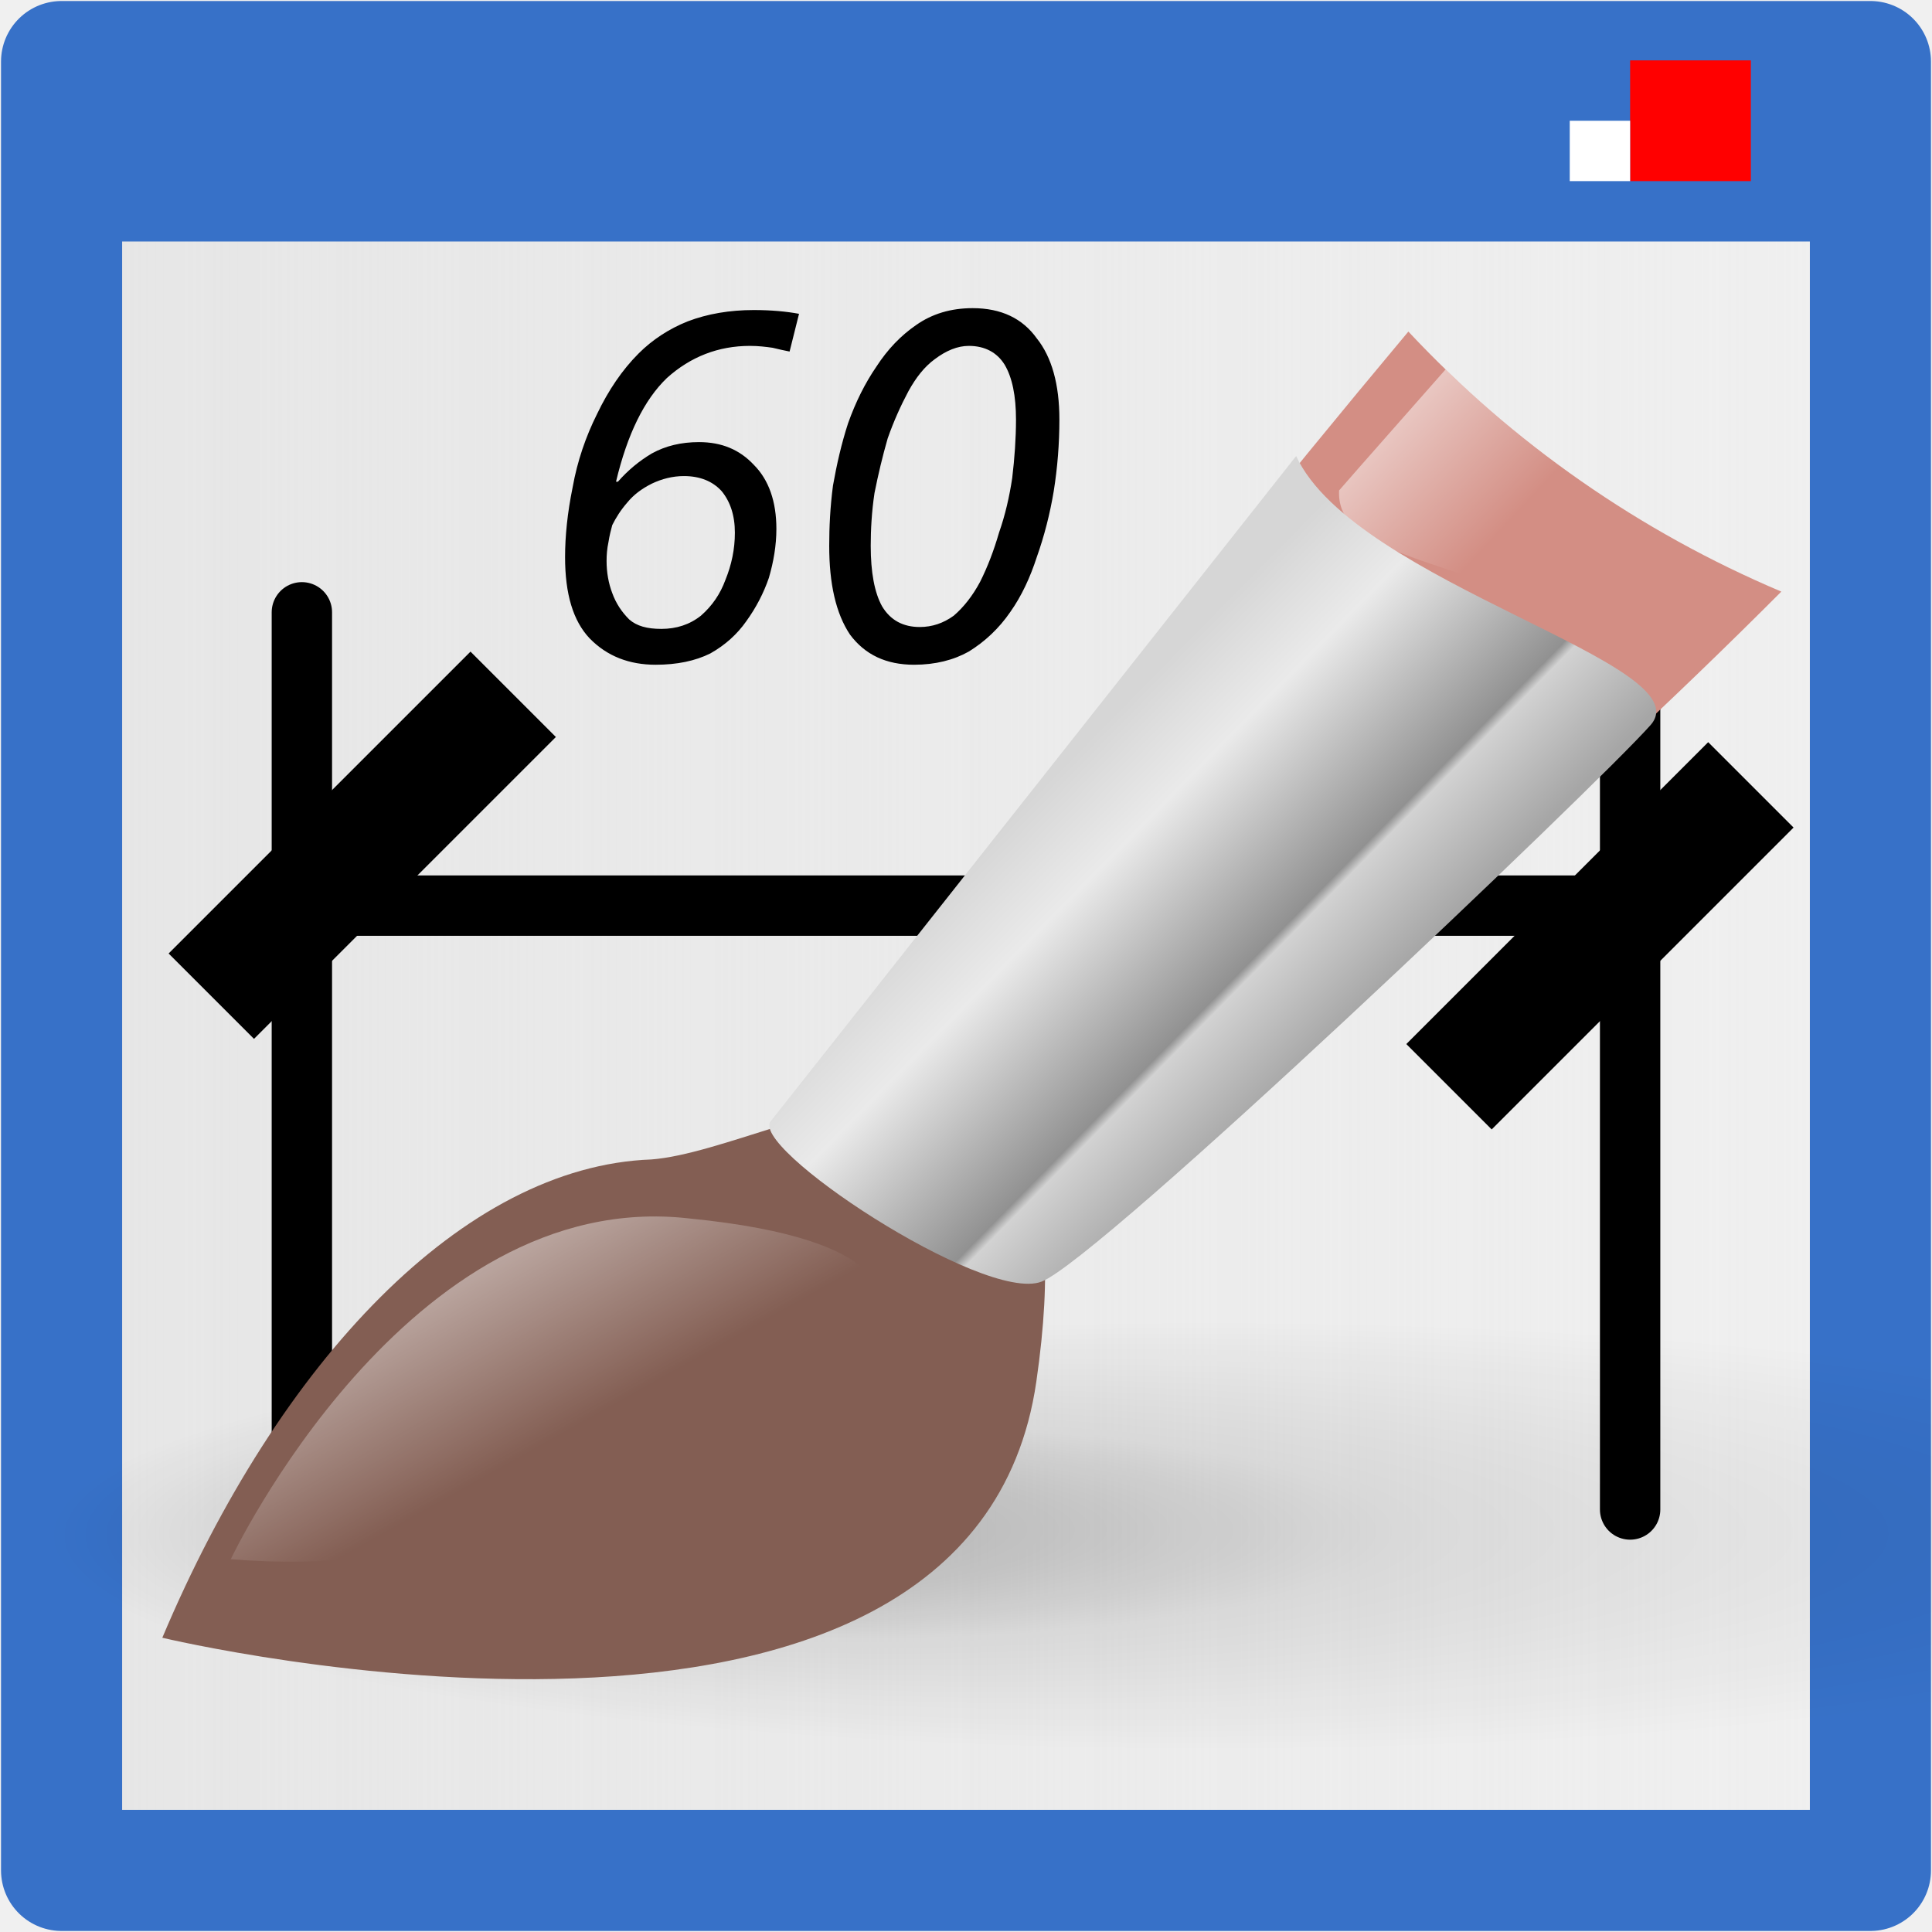
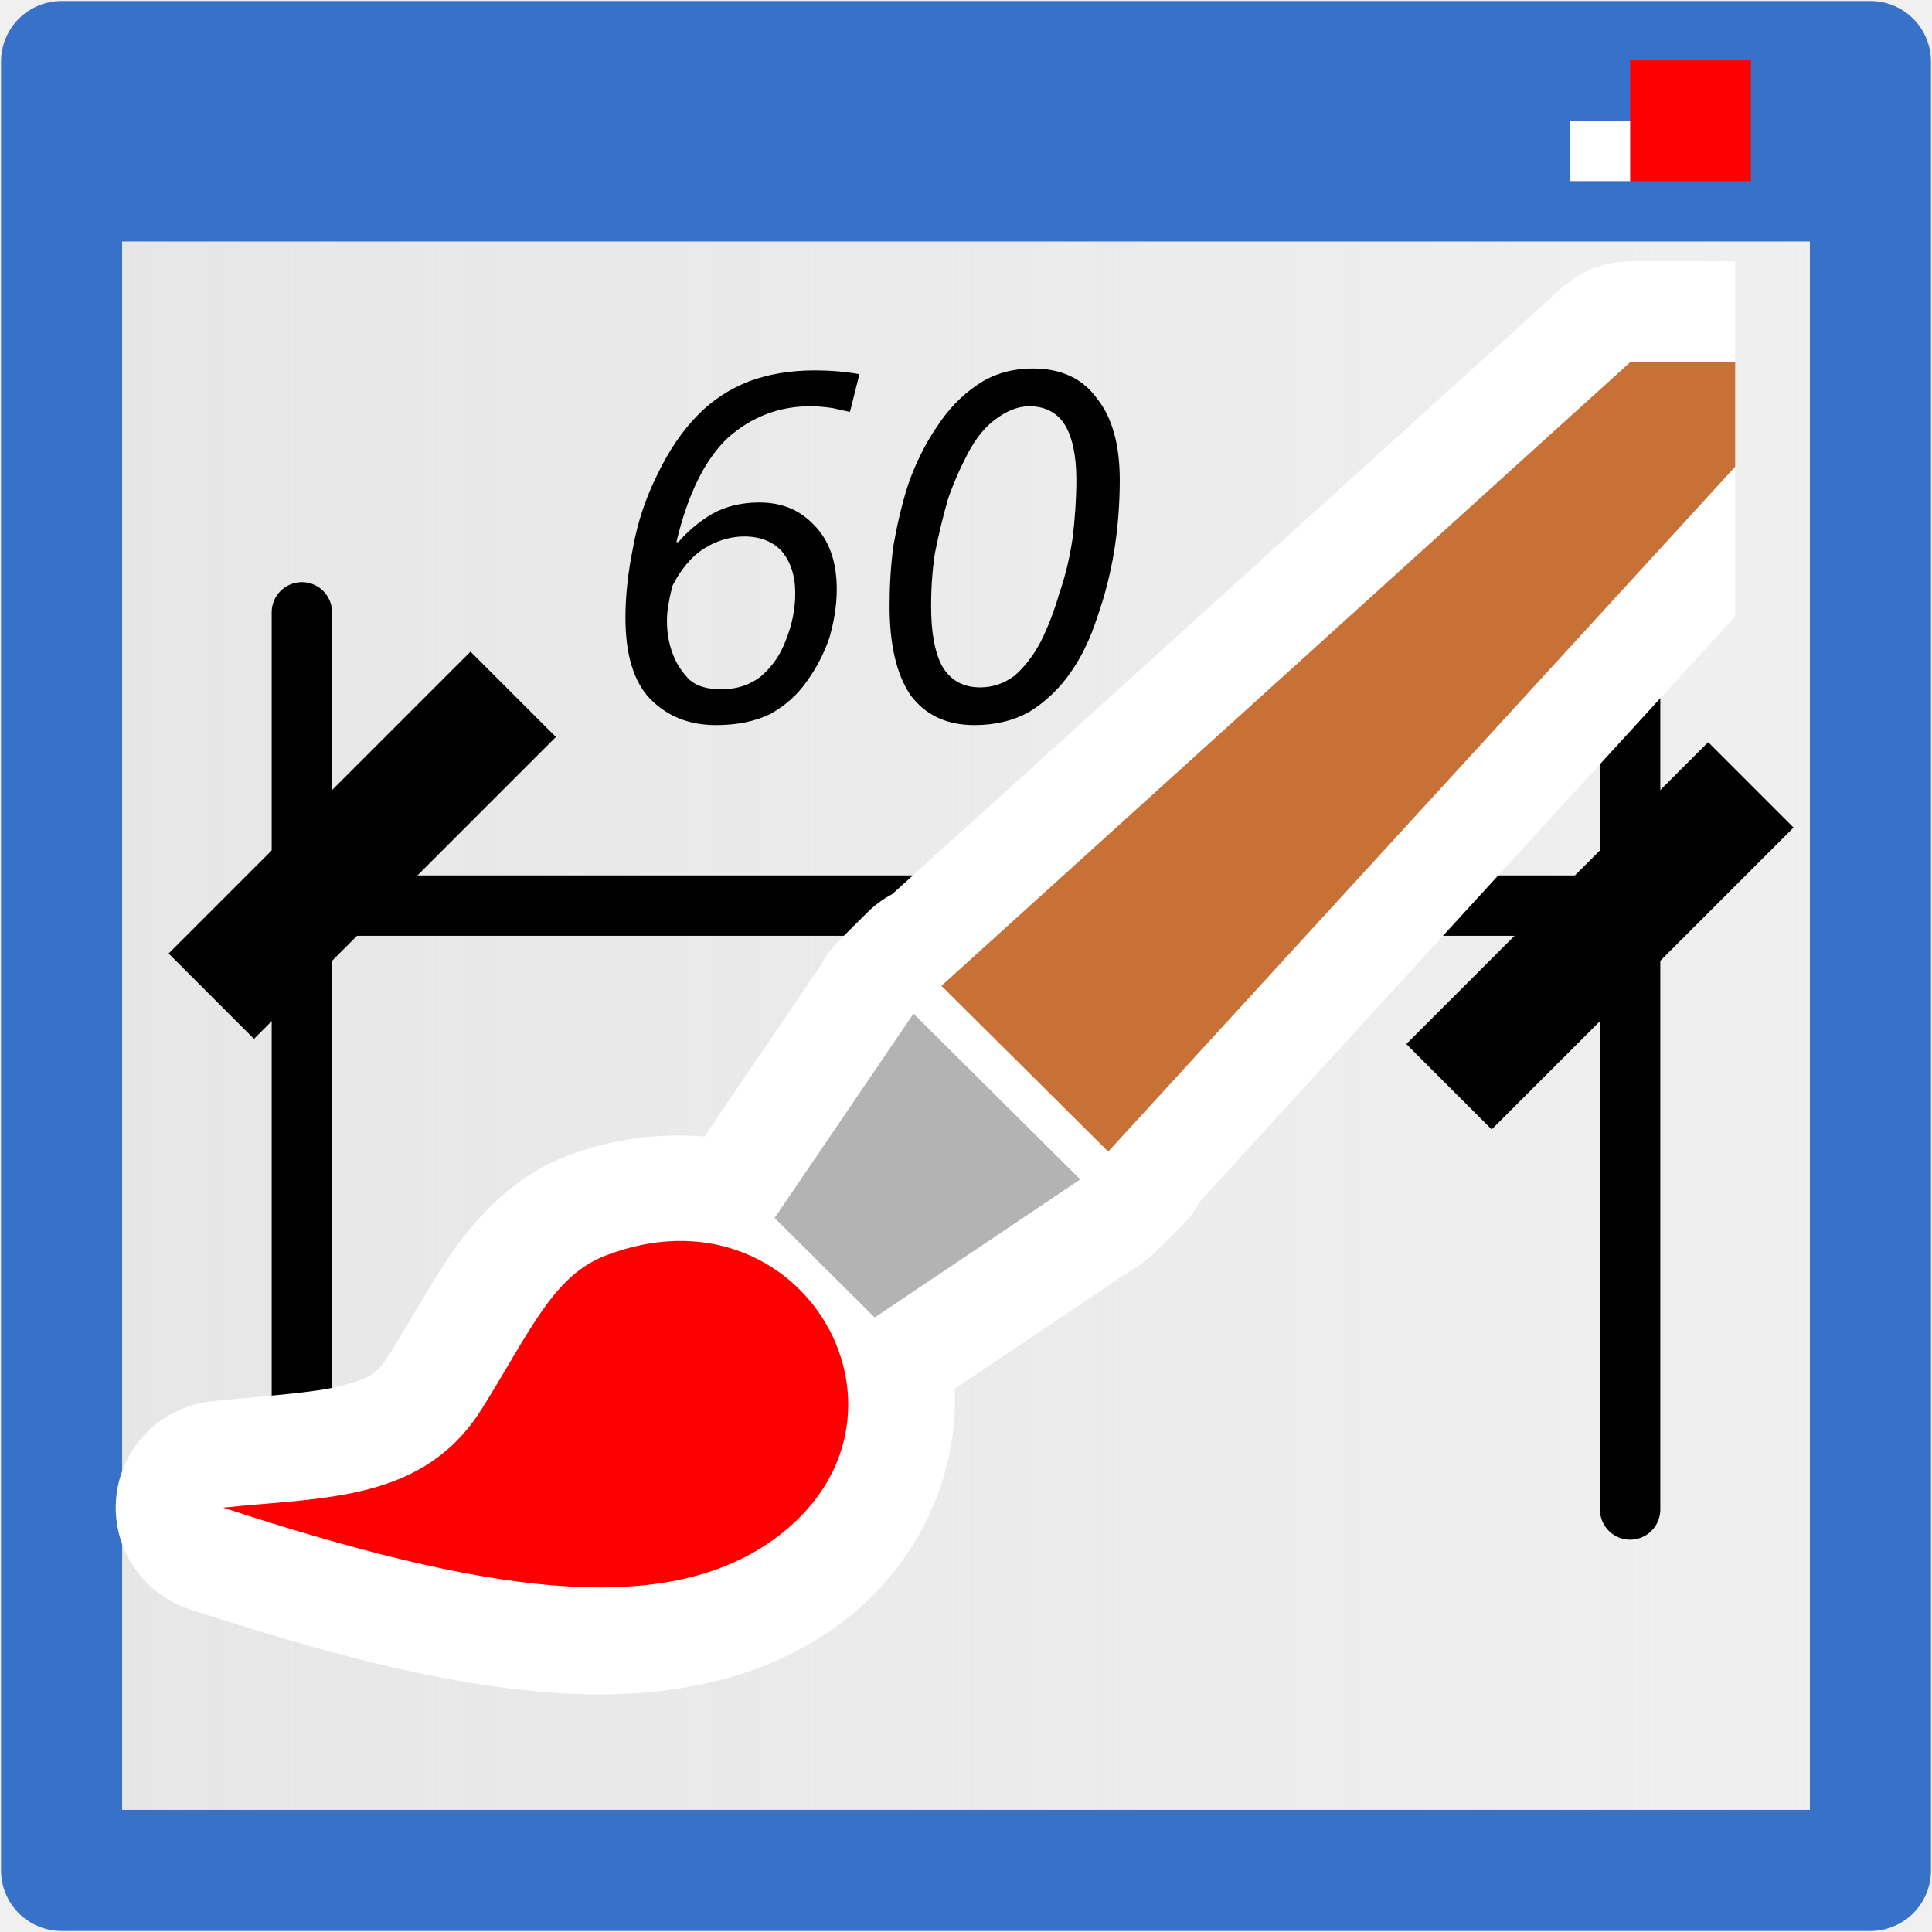
<svg xmlns="http://www.w3.org/2000/svg" xmlns:xlink="http://www.w3.org/1999/xlink" width="16" height="16" viewBox="0 0 16 16" id="svg4225" version="1.1">
  <defs id="defs4227">
    <linearGradient xlink:href="#linearGradient4748" id="linearGradient4750" x1="16.999" y1="1042.862" x2="32.001" y2="1042.862" gradientUnits="userSpaceOnUse" gradientTransform="matrix(1.04608,0,0,1.046474,-17.62897,-46.9661)" />
    <linearGradient id="linearGradient4748">
      <stop style="stop-color:#e6e6e6;stop-opacity:1;" offset="0" id="stop4744" />
      <stop style="stop-color:#e6e6e6;stop-opacity:0;" offset="1" id="stop4746" />
    </linearGradient>
    <linearGradient id="linearGradient4751">
      <stop style="stop-color:#cccccc;stop-opacity:1" offset="0" id="stop4753" />
      <stop id="stop4755" offset="0.307" style="stop-color:#ffffff;stop-opacity:1" />
      <stop style="stop-color:#b3b3b3;stop-opacity:1" offset="1" id="stop4757" />
    </linearGradient>
    <linearGradient id="linearGradient3216">
      <stop id="stop3218" offset="0" style="stop-color:#d38d5f;stop-opacity:1" />
      <stop style="stop-color:#ffe6d5;stop-opacity:1" offset="0.5" id="stop3226" />
      <stop id="stop3220" offset="1" style="stop-color:#e9c6af;stop-opacity:1" />
    </linearGradient>
    <linearGradient id="linearGradient4806">
      <stop style="stop-color:#999999;stop-opacity:1" offset="0" id="stop4808" />
      <stop id="stop4814" offset="0.388" style="stop-color:#e6e6e6;stop-opacity:1" />
      <stop style="stop-color:#666666;stop-opacity:1" offset="1" id="stop4810" />
    </linearGradient>
    <linearGradient id="linearGradient5159">
      <stop style="stop-color:#ff0000;stop-opacity:1" offset="0" id="stop5161" />
      <stop id="stop5167" offset="0.227" style="stop-color:#ff7575;stop-opacity:1" />
      <stop style="stop-color:#bb0000;stop-opacity:1" offset="1" id="stop5163" />
    </linearGradient>
    <clipPath clipPathUnits="userSpaceOnUse" id="clipPath6464-7">
      <g id="use6466-7">
        <path style="fill:url(#radialGradient6166);fill-rule:evenodd;stroke-width:0.472pt" d="m 29.104,26.748 a 13.831,2.546 0 1 0 -27.662,0 13.831,2.546 0 1 0 27.662,0 z" id="path6152" />
        <path style="fill:#d38e84;fill-opacity:1;fill-rule:evenodd;stroke-width:0.371" d="M 7.634,22.304 C 11.396,16.13 24.11,1.151 27.306,0.401 30.448,-0.336 29.944,1.562 29.002,3.066 28.043,4.595 23.863,13.329 10.15,23.304 8.114,23.994 7.635,22.304 7.635,22.304 Z" id="path6154" />
        <path style="fill:#835e53;fill-opacity:1;fill-rule:evenodd;stroke-width:0.371" d="m 0.598,27.527 c 0,0 9.568,2.29 10.339,-3.03 0.771,-5.321 -2.959,-2.752 -4.552,-2.629 -2.221,0.08 -4.406,2.383 -5.787,5.658 z" id="path6156" />
        <path style="fill:url(#linearGradient6168);fill-rule:evenodd;stroke-width:0.186" d="M 14.519,13.953 C 16.662,11.478 24.778,2.236 26.964,1.243 29.102,0.271 29.325,1.002 29.015,1.743 28.704,2.485 17.867,15.643 16.634,15.178 c -1.232,-0.465 -2.146,-0.58 -2.115,-1.224 z" id="path6158" />
        <path style="fill:url(#linearGradient6170);fill-rule:evenodd;stroke-width:0.371" d="m 7.804,21.404 6.207,-7.858 c 0.697,1.509 4.836,2.459 4.192,3.184 -0.643,0.725 -6.519,6.323 -7.205,6.584 -0.686,0.262 -3.523,-1.624 -3.194,-1.909 z" id="path6160" />
        <path style="fill:url(#linearGradient6172);fill-rule:evenodd;stroke-width:1.486pt" d="m 1.407,26.597 c 0,0 2.089,-4.413 5.422,-4.031 2.519,0.248 2.232,1 2.232,1 0,0 -3.162,3.415 -7.654,3.031 z" id="path6162" />
      </g>
    </clipPath>
    <radialGradient xlink:href="#radialGradient1502-9-5" id="radialGradient8196" gradientUnits="userSpaceOnUse" gradientTransform="matrix(1.100918,0,0,0.2026322,-30.82863,19.07531)" cx="41.876" cy="37.866" fx="33.845" fy="37.343" r="12.563" />
    <radialGradient id="radialGradient1502-9-5" fx="33.845" fy="37.343" cx="41.876" cy="37.866" r="12.563" gradientUnits="userSpaceOnUse" gradientTransform="matrix(1.100918,0,0,0.2026322,-30.82863,19.07531)">
      <stop id="stop1919-3-5" stop-opacity=".316" offset="0" />
      <stop id="stop1920-6-9" stop-opacity=".079" offset=".5" />
      <stop id="stop1921-9-0" stop-opacity="0" offset="1" />
    </radialGradient>
    <linearGradient id="linearGradient1513">
      <stop id="stop1514" stop-color="#fff" offset="0" />
      <stop id="stop1515" stop-color="#fff" stop-opacity="0" offset="1" />
    </linearGradient>
    <linearGradient id="linearGradient2316-0" y2="13.066" y1="11.002" x2="10.516" x1="8.269" gradientTransform="matrix(1.53816,0,0,1.435416,0.037969,-0.11509)" gradientUnits="userSpaceOnUse">
      <stop id="stop2318-7" stop-color="#d6d6d6" offset="0" />
      <stop id="stop2322-9" stop-color="#eaeaea" offset=".258" />
      <stop id="stop2320-5" stop-color="#919191" offset=".706" />
      <stop id="stop2321-2" stop-color="#d2d2d2" offset=".733" />
      <stop id="stop2319-2" stop-color="#a6a6a6" offset="1" />
    </linearGradient>
    <clipPath clipPathUnits="userSpaceOnUse" id="clipPath6464-7-6">
      <g transform="translate(3.1925326e-5,-1.9546408e-5)" id="use6466-7-7">
        <path id="path8570" d="m 29.104,26.748 a 13.831,2.546 0 1 0 -27.662,0 13.831,2.546 0 1 0 27.662,0 z" style="fill:url(#radialGradient8584);fill-rule:evenodd;stroke-width:0.472pt" />
        <path id="path8572" d="M 7.634,22.304 C 11.396,16.13 24.11,1.151 27.306,0.401 30.448,-0.336 29.944,1.562 29.002,3.066 28.043,4.595 23.863,13.329 10.15,23.304 8.114,23.994 7.635,22.304 7.635,22.304 Z" style="fill:#d38e84;fill-opacity:1;fill-rule:evenodd;stroke-width:0.371" />
        <path id="path8574" d="m 0.598,27.527 c 0,0 9.568,2.29 10.339,-3.03 0.771,-5.321 -2.959,-2.752 -4.552,-2.629 -2.221,0.08 -4.406,2.383 -5.787,5.658 z" style="fill:#835e53;fill-opacity:1;fill-rule:evenodd;stroke-width:0.371" />
        <path id="path8576" d="M 14.519,13.953 C 16.662,11.478 24.778,2.236 26.964,1.243 29.102,0.271 29.325,1.002 29.015,1.743 28.704,2.485 17.867,15.643 16.634,15.178 c -1.232,-0.465 -2.146,-0.58 -2.115,-1.224 z" style="fill:url(#linearGradient8586);fill-rule:evenodd;stroke-width:0.186" />
        <path id="path8578" d="m 7.804,21.404 6.207,-7.858 c 0.697,1.509 4.836,2.459 4.192,3.184 -0.643,0.725 -6.519,6.323 -7.205,6.584 -0.686,0.262 -3.523,-1.624 -3.194,-1.909 z" style="fill:url(#linearGradient8588);fill-rule:evenodd;stroke-width:0.371" />
        <path id="path8580" d="m 1.407,26.597 c 0,0 2.089,-4.413 5.422,-4.031 2.519,0.248 2.232,1 2.232,1 0,0 -3.162,3.415 -7.654,3.031 z" style="fill:url(#linearGradient8590);fill-rule:evenodd;stroke-width:1.486pt" />
      </g>
    </clipPath>
    <radialGradient xlink:href="#radialGradient1502-9-5-2" id="radialGradient8327-8" gradientUnits="userSpaceOnUse" gradientTransform="matrix(1.100918,0,0,0.2026322,-30.82863,19.07531)" cx="41.876" cy="37.866" fx="33.845" fy="37.343" r="12.563" />
    <radialGradient id="radialGradient1502-9-5-2" fx="33.845" fy="37.343" cx="41.876" cy="37.866" r="12.563" gradientUnits="userSpaceOnUse" gradientTransform="matrix(1.100918,0,0,0.2026322,-30.82863,19.07531)">
      <stop id="stop1919-3-5-8" stop-opacity=".316" offset="0" />
      <stop id="stop1920-6-9-6" stop-opacity=".079" offset=".5" />
      <stop id="stop1921-9-0-7" stop-opacity="0" offset="1" />
    </radialGradient>
    <radialGradient xlink:href="#radialGradient1502-9-5-2" id="radialGradient8584" gradientUnits="userSpaceOnUse" gradientTransform="matrix(1.100918,0,0,0.2026322,-30.82863,19.07531)" cx="41.876" cy="37.866" fx="33.845" fy="37.343" r="12.563" />
    <linearGradient xlink:href="#linearGradient1513" id="linearGradient8586" gradientUnits="userSpaceOnUse" gradientTransform="matrix(1.495915,0,0,1.475952,0.037969,-0.11509)" x1="13.739" y1="3.307" x2="15.501" y2="4.93" />
    <linearGradient xlink:href="#linearGradient2316-0" id="linearGradient8588" gradientUnits="userSpaceOnUse" gradientTransform="matrix(1.53816,0,0,1.435416,0.037969,-0.11509)" x1="8.269" y1="11.002" x2="10.516" y2="13.066" />
    <linearGradient xlink:href="#linearGradient1513" id="linearGradient8590" gradientUnits="userSpaceOnUse" gradientTransform="matrix(2.035311,0,0,1.084797,0.037969,-0.11509)" x1="0.274" y1="20.491" x2="2.873" y2="22.967" />
    <clipPath clipPathUnits="userSpaceOnUse" id="clipPath6464-7-2">
      <g id="use6466-7-8">
        <path id="path8748" d="m 29.104,26.748 a 13.831,2.546 0 1 0 -27.662,0 13.831,2.546 0 1 0 27.662,0 z" style="fill:url(#radialGradient8762);fill-rule:evenodd;stroke-width:0.472pt" />
        <path id="path8750" d="M 7.634,22.304 C 11.396,16.13 24.11,1.151 27.306,0.401 30.448,-0.336 29.944,1.562 29.002,3.066 28.043,4.595 23.863,13.329 10.15,23.304 8.114,23.994 7.635,22.304 7.635,22.304 Z" style="fill:#d38e84;fill-opacity:1;fill-rule:evenodd;stroke-width:0.371" />
        <path id="path8752" d="m 0.598,27.527 c 0,0 9.568,2.29 10.339,-3.03 0.771,-5.321 -2.959,-2.752 -4.552,-2.629 -2.221,0.08 -4.406,2.383 -5.787,5.658 z" style="fill:#835e53;fill-opacity:1;fill-rule:evenodd;stroke-width:0.371" />
        <path id="path8754" d="M 14.519,13.953 C 16.662,11.478 24.778,2.236 26.964,1.243 29.102,0.271 29.325,1.002 29.015,1.743 28.704,2.485 17.867,15.643 16.634,15.178 c -1.232,-0.465 -2.146,-0.58 -2.115,-1.224 z" style="fill:url(#linearGradient8764);fill-rule:evenodd;stroke-width:0.186" />
        <path id="path8756" d="m 7.804,21.404 6.207,-7.858 c 0.697,1.509 4.836,2.459 4.192,3.184 -0.643,0.725 -6.519,6.323 -7.205,6.584 -0.686,0.262 -3.523,-1.624 -3.194,-1.909 z" style="fill:url(#linearGradient8766);fill-rule:evenodd;stroke-width:0.371" />
        <path id="path8758" d="m 1.407,26.597 c 0,0 2.089,-4.413 5.422,-4.031 2.519,0.248 2.232,1 2.232,1 0,0 -3.162,3.415 -7.654,3.031 z" style="fill:url(#linearGradient8768);fill-rule:evenodd;stroke-width:1.486pt" />
      </g>
    </clipPath>
    <radialGradient xlink:href="#radialGradient1502-9-5-0" id="radialGradient8327-3" gradientUnits="userSpaceOnUse" gradientTransform="matrix(1.100918,0,0,0.2026322,-30.82863,19.07531)" cx="41.876" cy="37.866" fx="33.845" fy="37.343" r="12.563" />
    <radialGradient id="radialGradient1502-9-5-0" fx="33.845" fy="37.343" cx="41.876" cy="37.866" r="12.563" gradientUnits="userSpaceOnUse" gradientTransform="matrix(1.100918,0,0,0.2026322,-30.82863,19.07531)">
      <stop id="stop1919-3-5-7" stop-opacity=".316" offset="0" />
      <stop id="stop1920-6-9-8" stop-opacity=".079" offset=".5" />
      <stop id="stop1921-9-0-5" stop-opacity="0" offset="1" />
    </radialGradient>
    <radialGradient xlink:href="#radialGradient1502-9-5-0" id="radialGradient8762" gradientUnits="userSpaceOnUse" gradientTransform="matrix(1.100918,0,0,0.2026322,-30.82863,19.07531)" cx="41.876" cy="37.866" fx="33.845" fy="37.343" r="12.563" />
    <linearGradient xlink:href="#linearGradient1513" id="linearGradient8764" gradientUnits="userSpaceOnUse" gradientTransform="matrix(1.495915,0,0,1.475952,0.037969,-0.11509)" x1="13.739" y1="3.307" x2="15.501" y2="4.93" />
    <linearGradient xlink:href="#linearGradient2316-0" id="linearGradient8766" gradientUnits="userSpaceOnUse" gradientTransform="matrix(1.53816,0,0,1.435416,0.037969,-0.11509)" x1="8.269" y1="11.002" x2="10.516" y2="13.066" />
    <linearGradient xlink:href="#linearGradient1513" id="linearGradient8768" gradientUnits="userSpaceOnUse" gradientTransform="matrix(2.035311,0,0,1.084797,0.037969,-0.11509)" x1="0.274" y1="20.491" x2="2.873" y2="22.967" />
    <radialGradient id="radialGradient1502-6" fx="33.845" fy="37.343" cx="41.876" cy="37.866" r="12.563" gradientUnits="userSpaceOnUse" gradientTransform="matrix(1.100918,0,0,0.2026322,-16.58034,53.05334)">
      <stop id="stop1919-4" stop-opacity=".316" offset="0" />
      <stop id="stop1920-2" stop-opacity=".079" offset=".5" />
      <stop id="stop1921-7" stop-opacity="0" offset="1" />
    </radialGradient>
    <linearGradient id="linearGradient2121-4-4" y2="4.93" xlink:href="#linearGradient1513" y1="3.307" x2="15.501" x1="13.739" gradientTransform="matrix(1.495915,0,0,1.475952,16.46906,34.28986)" gradientUnits="userSpaceOnUse" />
    <linearGradient id="linearGradient2316-0-7" y2="13.066" y1="11.002" x2="10.516" x1="8.269" gradientTransform="matrix(1.53816,0,0,1.435416,16.46906,34.28986)" gradientUnits="userSpaceOnUse">
      <stop id="stop2318-6-0" stop-color="#d6d6d6" offset="0" />
      <stop id="stop2322-2-9" stop-color="#eaeaea" offset=".258" />
      <stop id="stop2320-4-5" stop-color="#919191" offset=".706" />
      <stop id="stop2321-5-1" stop-color="#d2d2d2" offset=".733" />
      <stop id="stop2319-8-0" stop-color="#a6a6a6" offset="1" />
    </linearGradient>
    <linearGradient id="linearGradient2222-0-2" y2="22.967" xlink:href="#linearGradient1513" y1="20.491" x2="2.873" x1="0.274" gradientTransform="matrix(2.035311,0,0,1.084797,16.46906,34.28986)" gradientUnits="userSpaceOnUse" />
    <radialGradient xlink:href="#radialGradient1502-9-5" id="radialGradient6166" gradientUnits="userSpaceOnUse" gradientTransform="matrix(1.100918,0,0,0.2026322,-30.82863,19.07531)" cx="41.876" cy="37.866" fx="33.845" fy="37.343" r="12.563" />
    <linearGradient xlink:href="#linearGradient1513" id="linearGradient6168" gradientUnits="userSpaceOnUse" gradientTransform="matrix(1.495915,0,0,1.475952,0.037969,-0.11509)" x1="13.739" y1="3.307" x2="15.501" y2="4.93" />
    <linearGradient xlink:href="#linearGradient2316-0" id="linearGradient6170" gradientUnits="userSpaceOnUse" gradientTransform="matrix(1.53816,0,0,1.435416,0.037969,-0.11509)" x1="8.269" y1="11.002" x2="10.516" y2="13.066" />
    <linearGradient xlink:href="#linearGradient1513" id="linearGradient6172" gradientUnits="userSpaceOnUse" gradientTransform="matrix(2.035311,0,0,1.084797,0.037969,-0.11509)" x1="0.274" y1="20.491" x2="2.873" y2="22.967" />
  </defs>
  <g id="layer1" transform="translate(0,-1036.362)">
    <rect style="opacity:1;fill:url(#linearGradient4750);fill-opacity:1;stroke:#3771c8;stroke-width:1.003;stroke-linecap:round;stroke-linejoin:round;stroke-miterlimit:4;stroke-dasharray:none;stroke-dashoffset:0;stroke-opacity:1;paint-order:normal" id="rect842" width="14.98" height="14.98" x="0.51" y="1036.872" />
    <rect y="1037.362" x="1" height="1" width="14" id="rect836" style="opacity:1;fill:#3771c8;fill-opacity:1;stroke:none;stroke-width:0.483;stroke-linecap:round;stroke-linejoin:round;stroke-miterlimit:4;stroke-dasharray:none;stroke-dashoffset:0;stroke-opacity:1;paint-order:normal" />
    <rect style="opacity:1;fill:#ff0000;fill-opacity:1;stroke:none;stroke-width:0.5;stroke-linecap:round;stroke-linejoin:round;stroke-miterlimit:4;stroke-dasharray:none;stroke-dashoffset:0;stroke-opacity:1;paint-order:normal" id="rect856" width="1" height="1" x="13.5" y="1036.862" />
    <rect style="opacity:1;fill:#ffffff;fill-opacity:1;fill-rule:evenodd;stroke:none;stroke-width:0.5;stroke-linecap:round;stroke-linejoin:round;stroke-miterlimit:4;stroke-dasharray:none;stroke-dashoffset:0;stroke-opacity:1;paint-order:normal" id="rect843" width="0.5" height="0.5" x="13" y="1037.362" />
    <path style="fill:none;stroke:#000000;stroke-width:0.5;stroke-linecap:butt;stroke-linejoin:miter;stroke-miterlimit:4;stroke-dasharray:none;stroke-opacity:1" d="m 2.5,1043.862 h 11" id="path5357" />
    <path style="fill:none;stroke:#000000;stroke-width:0.5;stroke-linecap:round;stroke-linejoin:miter;stroke-miterlimit:4;stroke-dasharray:none;stroke-opacity:1" d="m 2.5,1041.433 v 7.429" id="path5359" />
    <path style="fill:none;stroke:#000000;stroke-width:0.5;stroke-linecap:round;stroke-linejoin:miter;stroke-miterlimit:4;stroke-dasharray:none;stroke-opacity:1" d="m 13.5,1041.366 v 7.497" id="path5361" />
    <path style="fill:none;stroke:#000000;stroke-width:1px;stroke-linecap:butt;stroke-linejoin:miter;stroke-opacity:1" d="m 1.75,1044.612 2.5,-2.5" id="path5363" />
    <path style="fill:none;stroke:#000000;stroke-width:1px;stroke-linecap:butt;stroke-linejoin:miter;stroke-opacity:1" d="m 12,1045.362 2.5,-2.5" id="path5363-7" />
-     <g id="g6058" transform="matrix(0.7,0,0,0.7,-10.57517,1006.573)">
-       <path id="path1934-3" d="m 43.353,60.726 a 13.831,2.546 0 1 0 -27.662,0 13.831,2.546 0 1 0 27.662,0 z" style="fill:url(#radialGradient1502-6);fill-rule:evenodd;stroke-width:0.472pt" />
-       <path id="path2139-6" d="m 31.769,46.479 c -3.212,3.838 -6.188,7.744 -7.703,10.23 0,-10e-7 0.479,1.689 2.516,1 3.947,-2.871 7.082,-5.631 9.6,-8.154 a 12.949,12.75 0 0 1 -4.412,-3.076 z" style="fill:#d38e84;fill-opacity:1;fill-rule:evenodd;stroke-width:0.371" />
-       <path id="path2140-6" d="m 17.029,61.932 c 0,0 9.568,2.29 10.339,-3.03 0.771,-5.321 -2.959,-2.752 -4.553,-2.629 -2.221,0.08 -4.406,2.383 -5.787,5.658 z" style="fill:#835e53;fill-opacity:1;fill-rule:evenodd;stroke-width:0.371" />
-       <path id="path2230-7" d="m 32.21,46.926 c -0.426,0.486 -0.994,1.125 -1.26,1.432 -0.031,0.645 0.883,0.76 2.115,1.225 0.217,0.082 0.74,-0.275 1.441,-0.895 a 12.949,12.75 0 0 1 -2.297,-1.762 z" style="fill:url(#linearGradient2121-4-4);fill-rule:evenodd;stroke-width:0.186" />
-       <path id="path2141-5" d="m 24.235,55.809 6.207,-7.858 c 0.697,1.509 4.836,2.459 4.192,3.184 -0.643,0.725 -6.519,6.323 -7.205,6.584 -0.686,0.262 -3.523,-1.624 -3.194,-1.909 z" style="fill:url(#linearGradient2316-0-7);fill-rule:evenodd;stroke-width:0.371" />
-       <path id="path2247-8" d="m 17.838,61.002 c 0,0 2.089,-4.413 5.422,-4.031 2.519,0.248 2.232,1 2.232,1 0,0 -3.162,3.415 -7.654,3.031 z" style="fill:url(#linearGradient2222-0-2);fill-rule:evenodd;stroke-width:1.486pt" />
+     <text xml:space="preserve" style="font-style:italic;font-variant:normal;font-weight:normal;font-stretch:normal;font-size:4px;line-height:1.25;font-family:sans-serif;-inkscape-font-specification:'sans-serif, Italic';font-variant-ligatures:normal;font-variant-caps:normal;font-variant-numeric:normal;font-feature-settings:normal;text-align:start;letter-spacing:0px;word-spacing:0px;writing-mode:lr-tb;text-anchor:start;fill:#000000;fill-opacity:1;stroke:none" x="4.929" y="1042.318" id="text5348">
+       <tspan id="tspan6759" x="4.929" y="1042.318">60</tspan>
+     </text>
+     <g id="layer1-3" transform="matrix(0.8383347,0,0,0.8476908,-5.749922,158.3163)">
+       <g style="stroke-width:1.006" transform="matrix(1.002654,0,0,0.9859893,-26.13272,16.52019)" id="g907">
+         <path style="fill:#ffffff;fill-rule:evenodd;stroke:none;stroke-width:1.006px;stroke-linecap:butt;stroke-linejoin:miter;stroke-opacity:1" d="m 48.965,8 a 0.999,0.999 0 0 0 -0.672,0.262 l -6.598,6.008 a 1.031,1.031 0 0 0 -0.246,0.182 l -0.273,0.273 a 1.031,1.031 0 0 0 -0.184,0.248 l -1.148,1.699 c -0.441,-0.036 -0.905,0.018 -1.357,0.193 -0.515,0.2 -0.872,0.588 -1.109,0.928 -0.238,0.34 -0.406,0.665 -0.621,1.012 -0.143,0.231 -0.217,0.264 -0.488,0.336 -0.272,0.072 -0.722,0.096 -1.277,0.154 a 1.06,1.06 0 0 0 -0.219,2.061 c 1.306,0.429 2.444,0.733 3.49,0.82 1.046,0.087 2.059,-0.058 2.877,-0.646 0.811,-0.583 1.211,-1.508 1.17,-2.359 l 1.734,-1.172 a 1.031,1.031 0 0 0 0.23,-0.17 l 0.275,-0.273 a 1.031,1.031 0 0 0 0.184,-0.248 1.031,1.031 0 0 0 0.002,-0.002 L 50,11.518 V 8 Z" transform="translate(0,1028.362)" id="path860" />
+         <g style="stroke-width:1.006" transform="translate(26,9)" id="g895">
+           <path id="path884" d="m 14.152,1037.224 0.383,-0.383 0.986,0.986 -0.383,0.383 z" style="opacity:1;fill:#ffffff;fill-opacity:1;fill-rule:evenodd;stroke:none;stroke-width:1.006;stroke-linecap:square;stroke-linejoin:miter;stroke-miterlimit:4;stroke-dasharray:none;stroke-dashoffset:0;stroke-opacity:1;paint-order:normal" />
+           <path id="path886" d="m 9.101,1039.711 c 1.005,-0.106 1.979,-0.056 2.555,-0.986 0.47,-0.758 0.697,-1.311 1.213,-1.511 1.952,-0.758 3.3,1.631 1.651,2.817 -1.101,0.792 -2.879,0.515 -5.418,-0.32 z" style="fill:#ff0000;fill-rule:evenodd;stroke:none;stroke-width:1.006px;stroke-linecap:butt;stroke-linejoin:miter;stroke-opacity:1" />
+           <path id="path888" d="m 14.536,1036.841 0.986,0.986 2.026,-1.369 -1.643,-1.643 z" style="fill:#b3b3b3;fill-rule:evenodd;stroke:none;stroke-width:1.006px;stroke-linecap:butt;stroke-linejoin:miter;stroke-opacity:1" />
+           <path style="fill:#c87137;fill-rule:evenodd;stroke:none;stroke-width:1.006px;stroke-linecap:butt;stroke-linejoin:miter;stroke-opacity:1" d="M 22.965,0 16.178,6.18 17.822,7.822 24,1.035 V 0 Z" transform="translate(0,1028.362)" id="path890" />
+           <path id="path892" d="m 15.905,1034.815 0.274,-0.274 1.643,1.643 -0.274,0.274 z" style="opacity:1;fill:#ffffff;fill-opacity:1;fill-rule:evenodd;stroke:none;stroke-width:1.006;stroke-linecap:square;stroke-linejoin:miter;stroke-miterlimit:4;stroke-dasharray:none;stroke-dashoffset:0;stroke-opacity:1;paint-order:normal" />
+         </g>
+       </g>
    </g>
-     <text xml:space="preserve" style="font-style:italic;font-variant:normal;font-weight:normal;font-stretch:normal;font-size:4px;line-height:1.25;font-family:sans-serif;-inkscape-font-specification:'sans-serif, Italic';font-variant-ligatures:normal;font-variant-caps:normal;font-variant-numeric:normal;font-feature-settings:normal;text-align:start;letter-spacing:0px;word-spacing:0px;writing-mode:lr-tb;text-anchor:start;fill:#000000;fill-opacity:1;stroke:none" x="4.429" y="1041.818" id="text5348">
-       <tspan id="tspan6759" x="4.429" y="1041.818">60</tspan>
-     </text>
  </g>
</svg>
